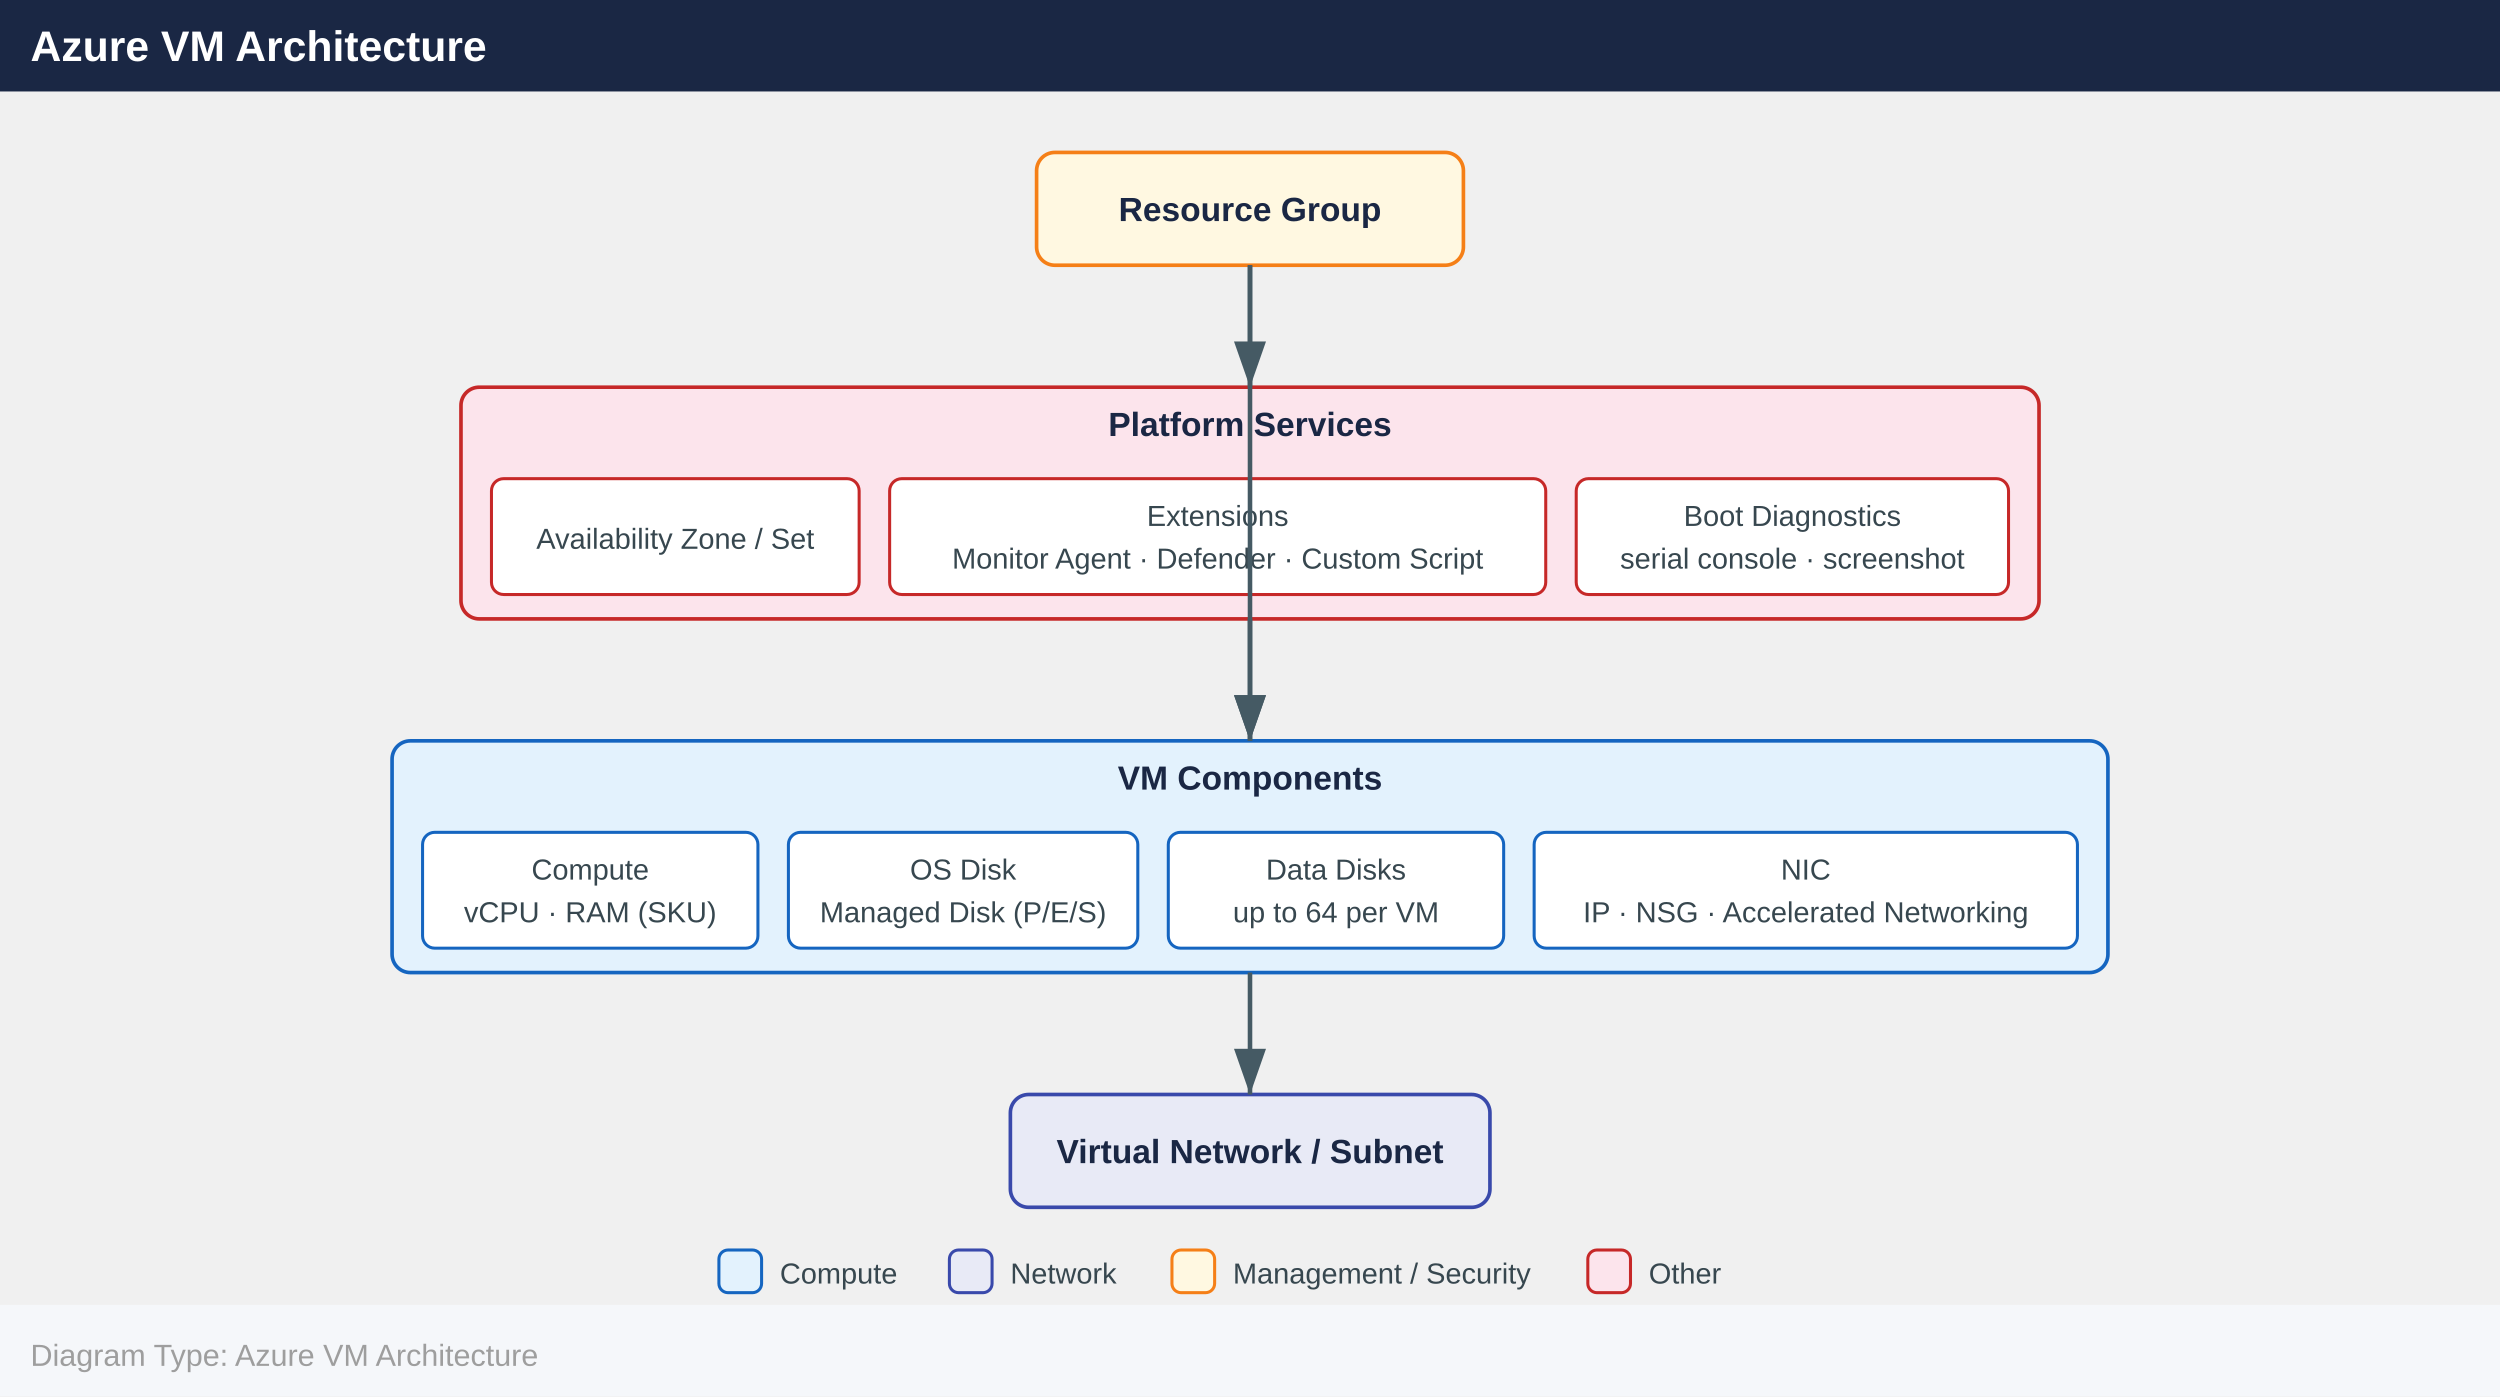
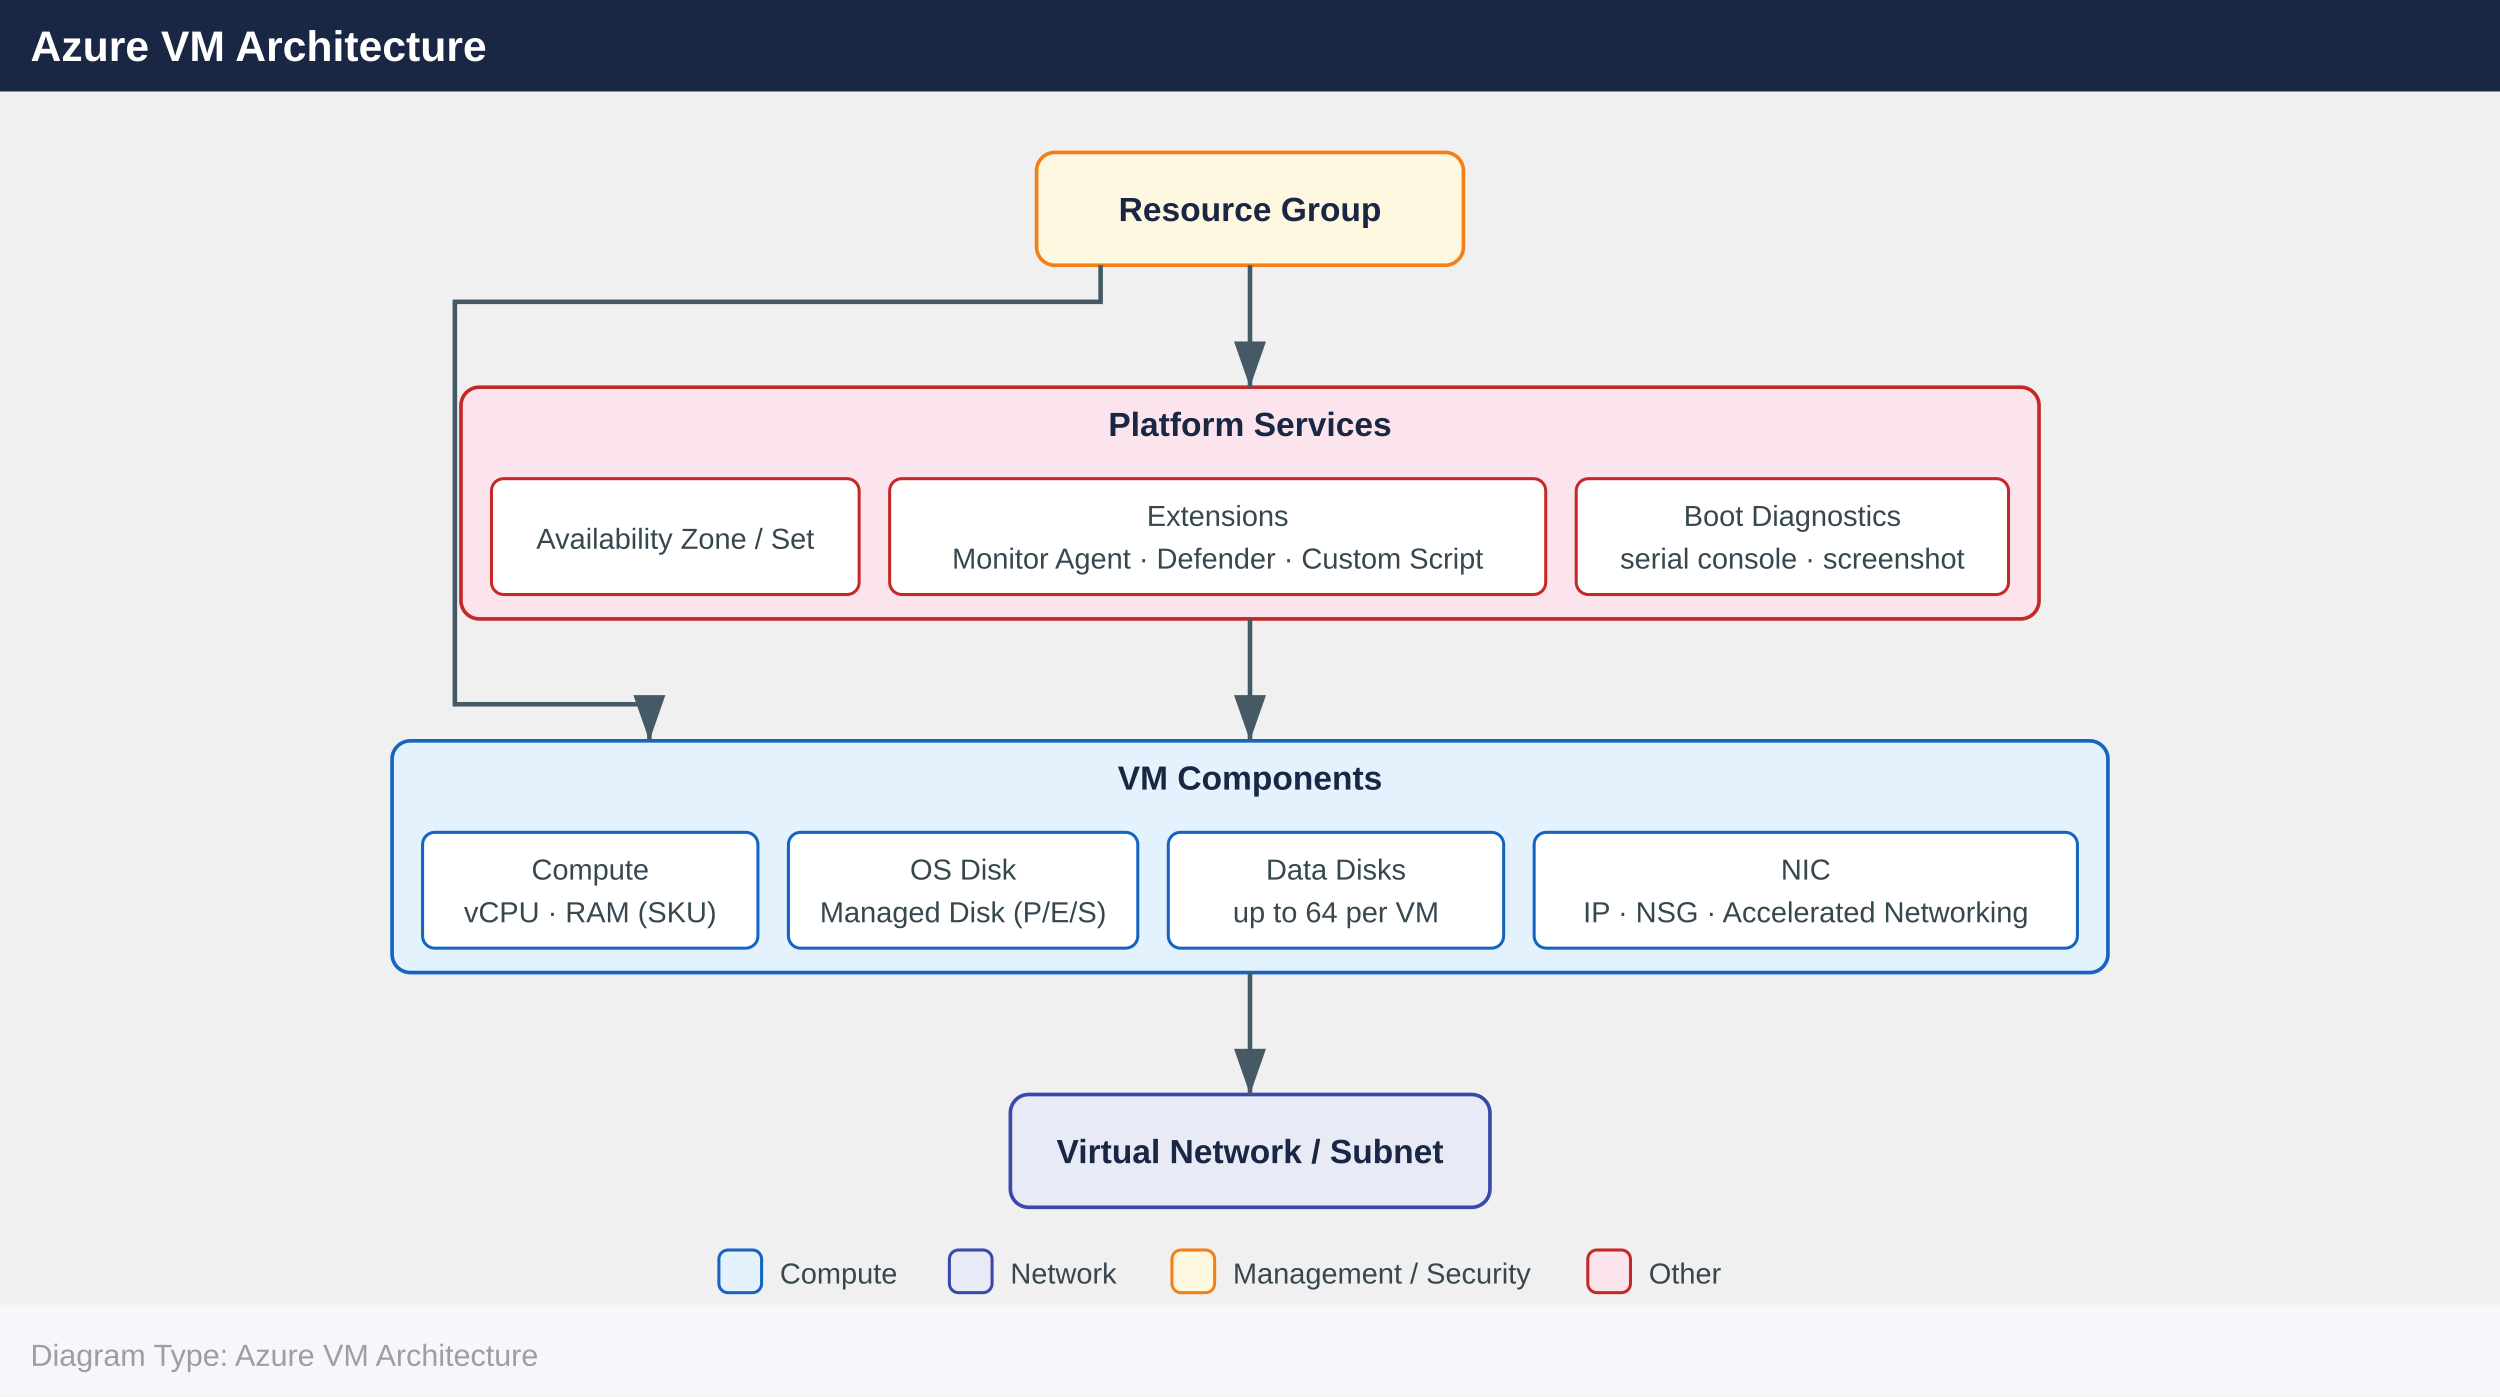
<svg xmlns="http://www.w3.org/2000/svg" width="820" height="458" viewBox="0 0 820 458">
  <defs>
    <marker id="arrowhead" markerWidth="10" markerHeight="7" refX="10" refY="3.5" orient="auto">
      <polygon points="0 0, 10 3.5, 0 7" fill="#455a64" />
    </marker>
  </defs>
  <rect x="0" y="0" width="820" height="30" fill="#1a2744" />
  <text x="10" y="20" font-family="Arial,Helvetica,sans-serif" font-size="14" font-weight="bold" fill="#ffffff">Azure VM Architecture</text>
  <rect x="340.0" y="50.0" width="140.0" height="37.0" rx="6" fill="#fff8e1" stroke="#f57f17" stroke-width="1.2" />
  <text x="410.0" y="72.5" text-anchor="middle" font-family="Arial,Helvetica,sans-serif" font-size="11" font-weight="700" fill="#1a2744">Resource Group</text>
  <rect x="151.2" y="127.0" width="517.6" height="76.0" rx="6" fill="#fce4ec" stroke="#c62828" stroke-width="1.2" />
  <text x="410.0" y="143.0" text-anchor="middle" font-family="Arial,Helvetica,sans-serif" font-size="11" font-weight="700" fill="#1a2744">Platform Services</text>
  <rect x="161.2" y="157.0" width="120.6" height="38.0" rx="4" fill="#ffffff" stroke="#c62828" stroke-width="1" />
  <text x="221.5" y="180.0" text-anchor="middle" font-family="Arial,Helvetica,sans-serif" font-size="9.5" fill="#37474f">Availability Zone / Set</text>
  <rect x="291.8" y="157.0" width="215.2" height="38.0" rx="4" fill="#ffffff" stroke="#c62828" stroke-width="1" />
  <text x="399.4" y="172.5" text-anchor="middle" font-family="Arial,Helvetica,sans-serif" font-size="9.5" fill="#37474f">Extensions</text>
  <text x="399.4" y="186.5" text-anchor="middle" font-family="Arial,Helvetica,sans-serif" font-size="9.5" fill="#37474f">Monitor Agent · Defender · Custom Script</text>
  <rect x="517.0" y="157.0" width="141.8" height="38.0" rx="4" fill="#ffffff" stroke="#c62828" stroke-width="1" />
  <text x="587.9" y="172.5" text-anchor="middle" font-family="Arial,Helvetica,sans-serif" font-size="9.5" fill="#37474f">Boot Diagnostics</text>
  <text x="587.9" y="186.5" text-anchor="middle" font-family="Arial,Helvetica,sans-serif" font-size="9.5" fill="#37474f">serial console · screenshot</text>
  <rect x="128.6" y="243.0" width="562.8" height="76.0" rx="6" fill="#e3f2fd" stroke="#1565c0" stroke-width="1.2" />
  <text x="410.0" y="259.0" text-anchor="middle" font-family="Arial,Helvetica,sans-serif" font-size="11" font-weight="700" fill="#1a2744">VM Components</text>
  <rect x="138.6" y="273.0" width="110.0" height="38.0" rx="4" fill="#ffffff" stroke="#1565c0" stroke-width="1" />
  <text x="193.6" y="288.5" text-anchor="middle" font-family="Arial,Helvetica,sans-serif" font-size="9.5" fill="#37474f">Compute</text>
  <text x="193.6" y="302.5" text-anchor="middle" font-family="Arial,Helvetica,sans-serif" font-size="9.5" fill="#37474f">vCPU · RAM (SKU)</text>
  <rect x="258.6" y="273.0" width="114.6" height="38.0" rx="4" fill="#ffffff" stroke="#1565c0" stroke-width="1" />
  <text x="315.9" y="288.5" text-anchor="middle" font-family="Arial,Helvetica,sans-serif" font-size="9.5" fill="#37474f">OS Disk</text>
  <text x="315.9" y="302.5" text-anchor="middle" font-family="Arial,Helvetica,sans-serif" font-size="9.5" fill="#37474f">Managed Disk (P/E/S)</text>
  <rect x="383.2" y="273.0" width="110.0" height="38.0" rx="4" fill="#ffffff" stroke="#1565c0" stroke-width="1" />
  <text x="438.2" y="288.5" text-anchor="middle" font-family="Arial,Helvetica,sans-serif" font-size="9.5" fill="#37474f">Data Disks</text>
  <text x="438.2" y="302.5" text-anchor="middle" font-family="Arial,Helvetica,sans-serif" font-size="9.5" fill="#37474f">up to 64 per VM</text>
  <rect x="503.2" y="273.0" width="178.2" height="38.0" rx="4" fill="#ffffff" stroke="#1565c0" stroke-width="1" />
  <text x="592.3" y="288.5" text-anchor="middle" font-family="Arial,Helvetica,sans-serif" font-size="9.5" fill="#37474f">NIC</text>
  <text x="592.3" y="302.5" text-anchor="middle" font-family="Arial,Helvetica,sans-serif" font-size="9.5" fill="#37474f">IP · NSG · Accelerated Networking</text>
  <rect x="331.4" y="359.0" width="157.3" height="37.0" rx="6" fill="#e8eaf6" stroke="#3949ab" stroke-width="1.2" />
  <text x="410.0" y="381.5" text-anchor="middle" font-family="Arial,Helvetica,sans-serif" font-size="11" font-weight="700" fill="#1a2744">Virtual Network / Subnet</text>
  <line x1="410.0" y1="87.0" x2="410.0" y2="127.0" stroke="#455a64" stroke-width="1.5" marker-end="url(#arrowhead)" />
-   <line x1="410.0" y1="87.0" x2="410.0" y2="243.0" stroke="#455a64" stroke-width="1.5" marker-end="url(#arrowhead)" />
+   <polyline points="361.0,87.0 361.0,99.0 149.2,99.0 149.2,231.0 213.0,231.0 213.0,243.0" fill="none" stroke="#455a64" stroke-width="1.5" marker-end="url(#arrowhead)" />
  <line x1="410.0" y1="203.0" x2="410.0" y2="243.0" stroke="#455a64" stroke-width="1.5" marker-end="url(#arrowhead)" />
  <line x1="410.0" y1="319.0" x2="410.0" y2="359.0" stroke="#455a64" stroke-width="1.5" marker-end="url(#arrowhead)" />
  <rect x="235.8" y="410.0" width="14" height="14" rx="3" fill="#e3f2fd" stroke="#1565c0" stroke-width="1" />
  <text x="255.8" y="421.0" font-family="Arial,Helvetica,sans-serif" font-size="9.5" fill="#37474f">Compute</text>
  <rect x="311.4" y="410.0" width="14" height="14" rx="3" fill="#e8eaf6" stroke="#3949ab" stroke-width="1" />
  <text x="331.4" y="421.0" font-family="Arial,Helvetica,sans-serif" font-size="9.5" fill="#37474f">Network</text>
  <rect x="384.4" y="410.0" width="14" height="14" rx="3" fill="#fff8e1" stroke="#f57f17" stroke-width="1" />
  <text x="404.4" y="421.0" font-family="Arial,Helvetica,sans-serif" font-size="9.5" fill="#37474f">Management / Security</text>
  <rect x="520.8" y="410.0" width="14" height="14" rx="3" fill="#fce4ec" stroke="#c62828" stroke-width="1" />
  <text x="540.8" y="421.0" font-family="Arial,Helvetica,sans-serif" font-size="9.5" fill="#37474f">Other</text>
  <rect x="0" y="428.0" width="820" height="30" fill="#f5f7fa" />
  <text x="10" y="448.0" font-family="Arial,Helvetica,sans-serif" font-size="10" fill="#9e9e9e">Diagram Type: Azure VM Architecture</text>
</svg>
